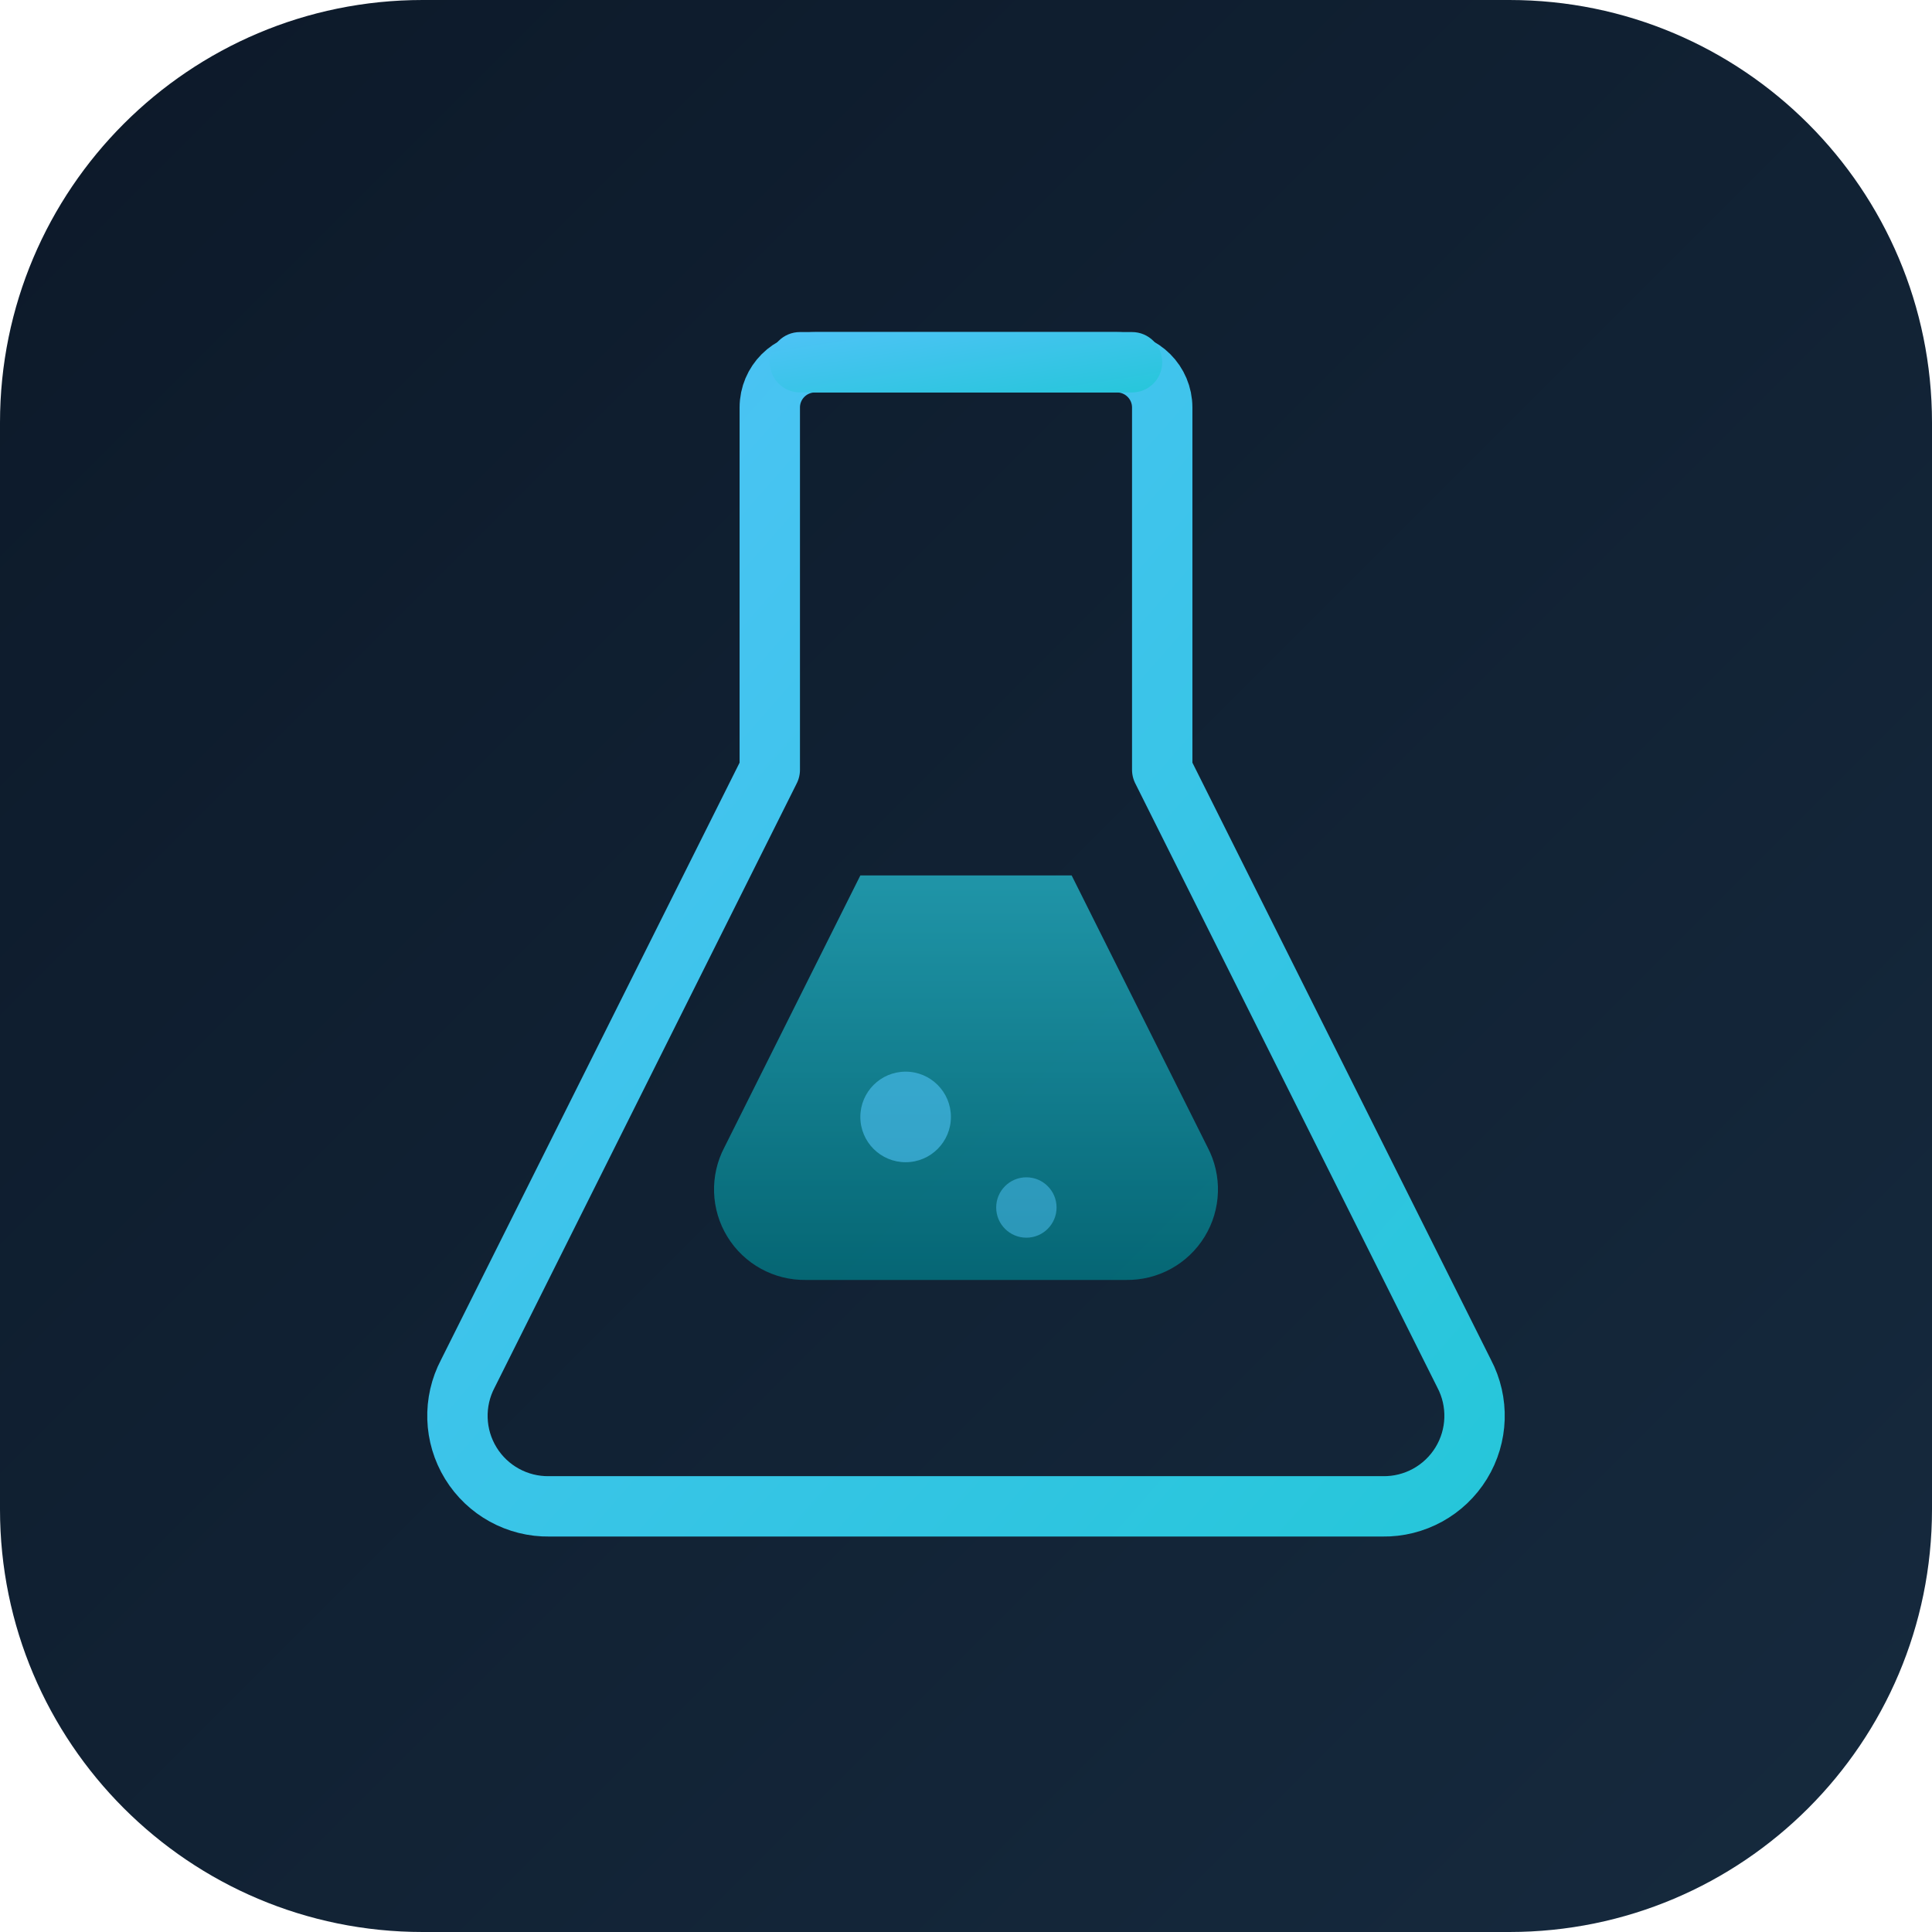
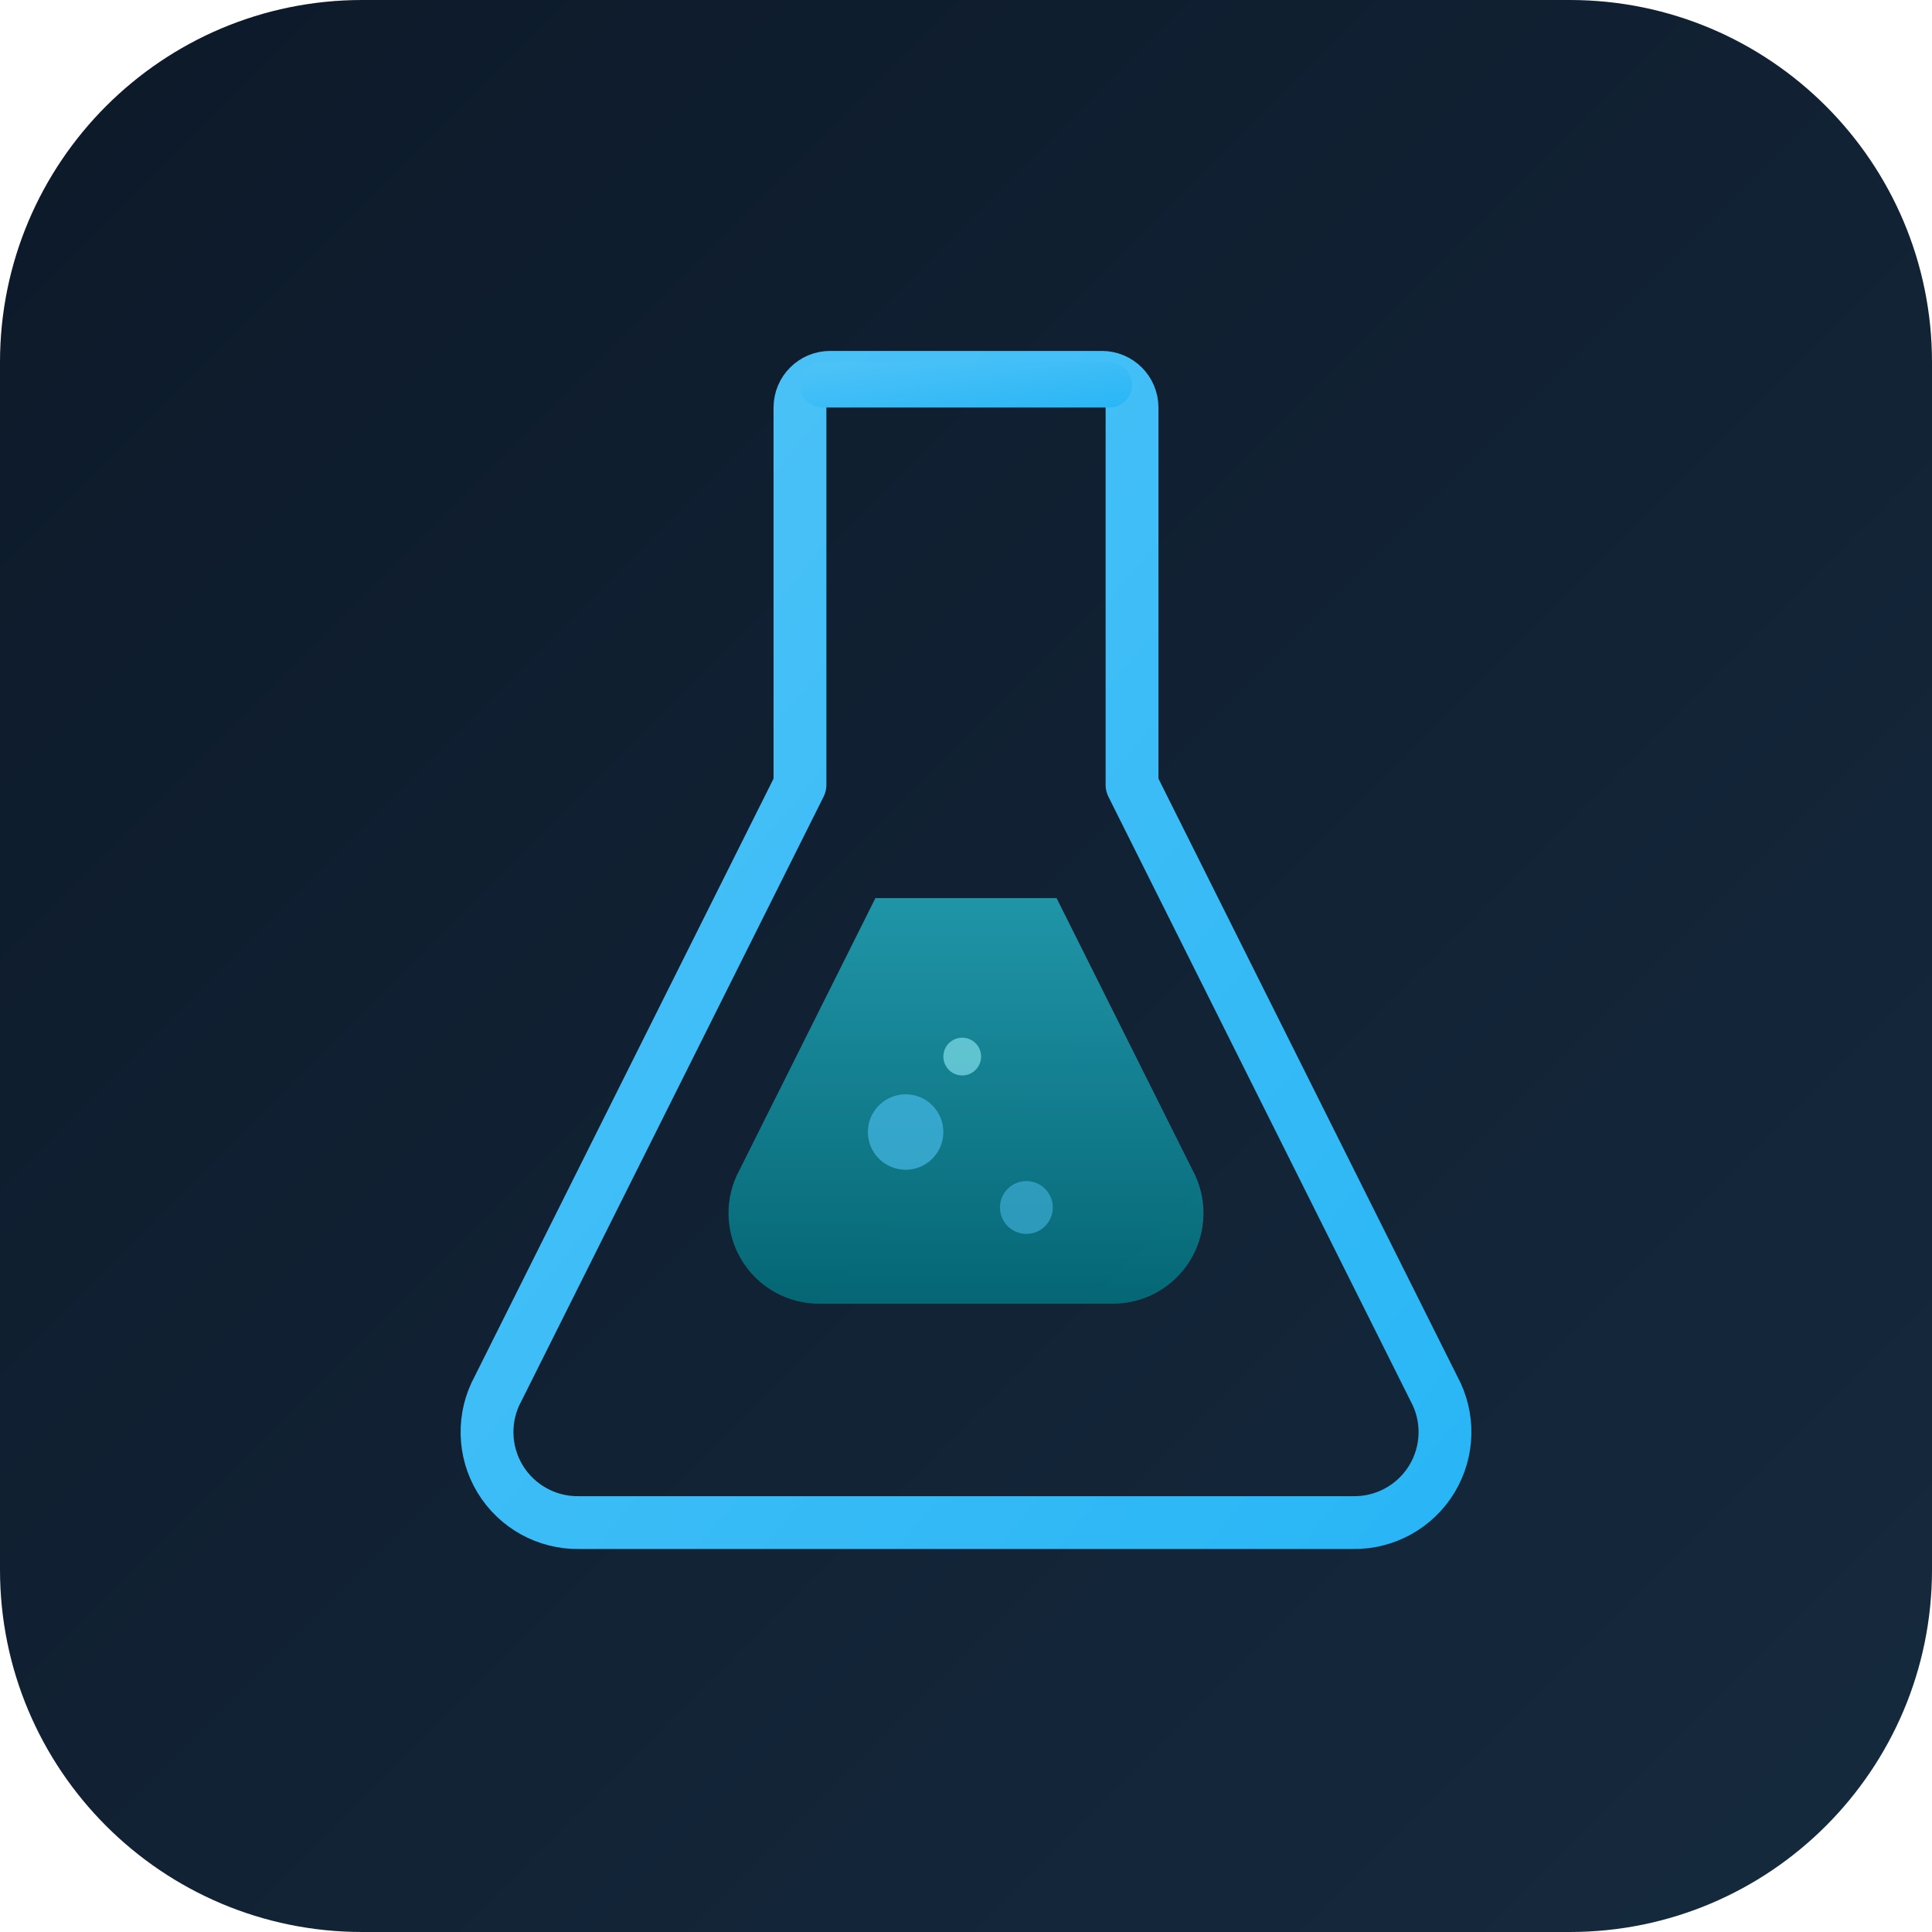
- <svg xmlns="http://www.w3.org/2000/svg" viewBox="0 0 64 64">
+ <svg xmlns="http://www.w3.org/2000/svg" viewBox="0 0 512 512">
  <defs>
    <linearGradient id="bg" x1="0%" y1="0%" x2="100%" y2="100%">
      <stop offset="0%" stop-color="#0c1929" />
      <stop offset="100%" stop-color="#162a3e" />
    </linearGradient>
-     <linearGradient id="f" x1="0%" y1="0%" x2="100%" y2="100%">
+     <linearGradient id="flask" x1="0%" y1="0%" x2="100%" y2="100%">
      <stop offset="0%" stop-color="#4fc3f7" />
-       <stop offset="100%" stop-color="#26c6da" />
+       <stop offset="100%" stop-color="#29b6f6" />
    </linearGradient>
-     <linearGradient id="l" x1="0%" y1="0%" x2="0%" y2="100%">
+     <linearGradient id="liquid" x1="0%" y1="0%" x2="0%" y2="100%">
      <stop offset="0%" stop-color="#26c6da" />
      <stop offset="100%" stop-color="#00838f" />
    </linearGradient>
  </defs>
-   <rect width="64" height="64" rx="14" fill="url(#bg)" />
-   <path d="M27 12 h10 a1.5 1.5 0 0 1 1.5 1.5 v12 l10 20 a3 3 0 0 1-2.7 4.4 h-27.6 a3 3 0 0 1-2.7-4.4 l10-20 v-12 a1.5 1.5 0 0 1 1.5-1.5z" fill="none" stroke="url(#f)" stroke-width="2" stroke-linecap="round" stroke-linejoin="round" />
-   <path d="M24 38 l4.5-9 h7 l4.5 9 a3 3 0 0 1-2.7 4.4 h-10.6 a3 3 0 0 1-2.7-4.4z" fill="url(#l)" opacity="0.7" />
-   <circle cx="30" cy="37" r="1.5" fill="#4fc3f7" opacity="0.6" />
-   <circle cx="34" cy="40" r="1" fill="#4fc3f7" opacity="0.5" />
-   <rect x="25.5" y="11" width="13" height="2" rx="1" fill="url(#f)" />
+   <rect width="512" height="512" rx="96" fill="url(#bg)" />
+   <path d="M220 100 h72 v0 a8 8 0 0 1 8 8 v100 l80 160 a24 24 0 0 1-21.5 35.5 h-205 a24 24 0 0 1-21.5-35.5 l80-160 v-100 a8 8 0 0 1 8-8z" fill="none" stroke="url(#flask)" stroke-width="14" stroke-linecap="round" stroke-linejoin="round" />
+   <path d="M196 310 l36-72 h48 l36 72 a24 24 0 0 1-21.5 35.5 h-77 a24 24 0 0 1-21.5-35.5z" fill="url(#liquid)" opacity="0.7" />
+   <circle cx="240" cy="300" r="10" fill="#4fc3f7" opacity="0.6" />
+   <circle cx="272" cy="320" r="7" fill="#4fc3f7" opacity="0.5" />
+   <circle cx="255" cy="280" r="5" fill="#80deea" opacity="0.7" />
+   <rect x="212" y="96" width="88" height="12" rx="6" fill="url(#flask)" />
</svg>
